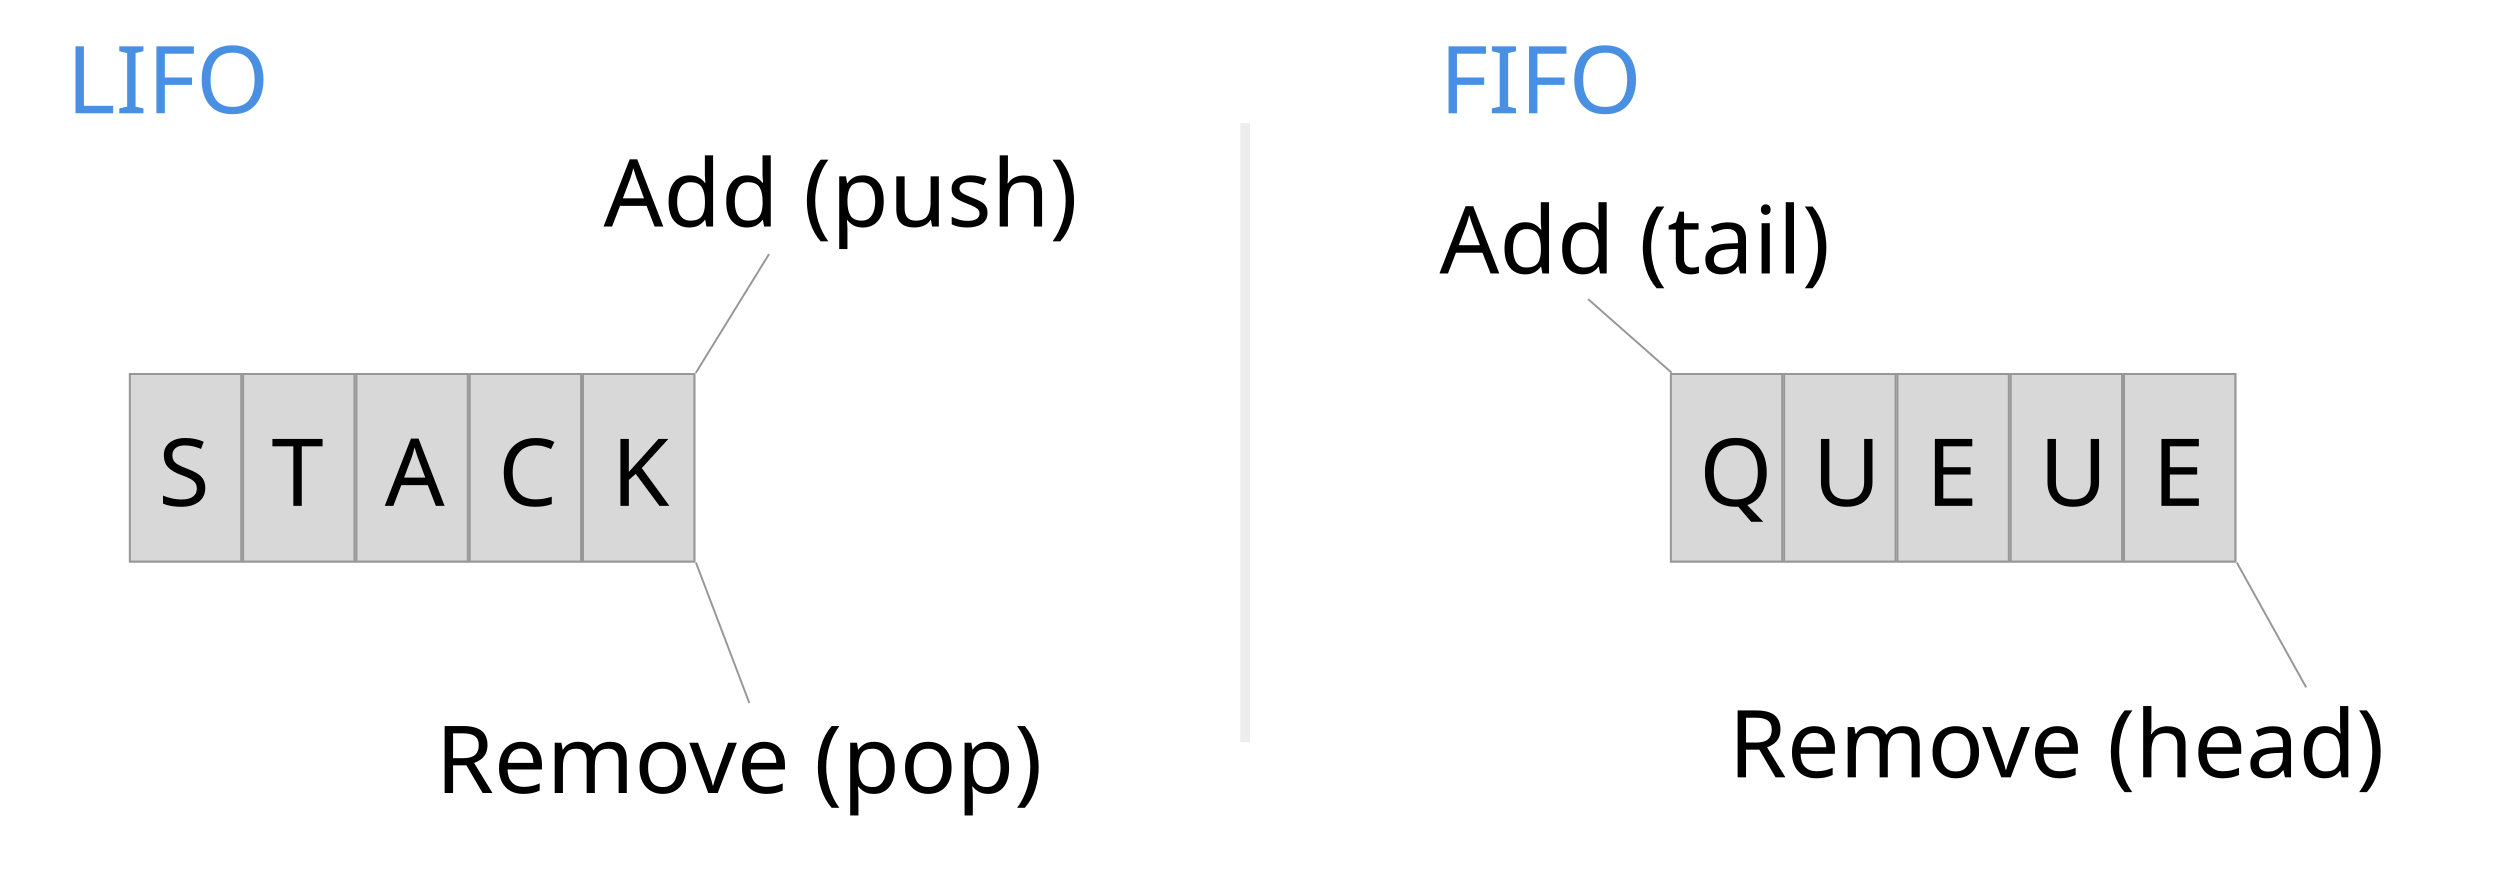
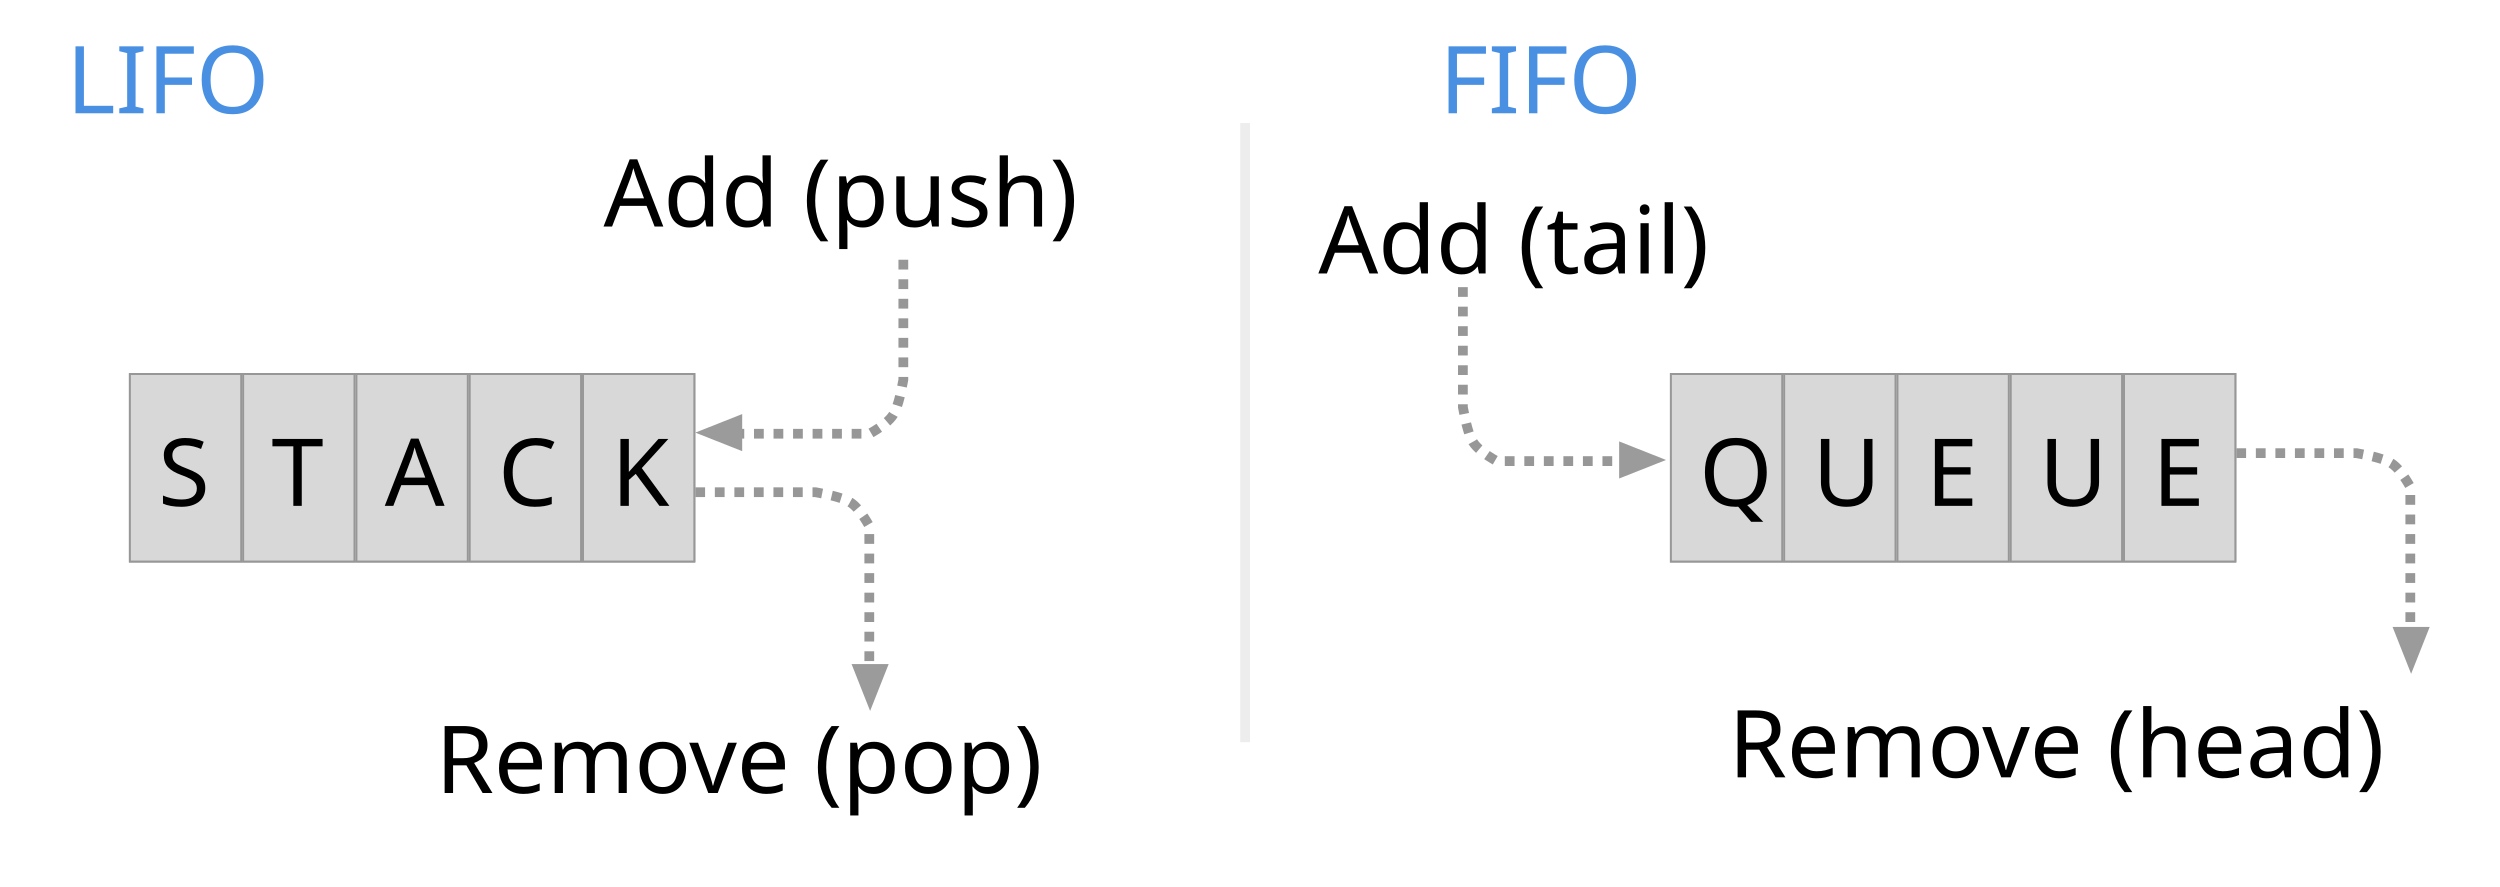
<svg xmlns="http://www.w3.org/2000/svg" width="1280px" height="454px" viewBox="0 0 1280 454" version="1.1">
  <defs />
  <g id="stacks_queues" stroke="none" stroke-width="1" fill="none" fill-rule="evenodd">
    <g id="LIFO" transform="translate(34, 12)">
      <rect id="Rectangle" stroke="#979797" fill="#D8D8D8" x="32.5" y="179.5" width="289" height="96" />
      <text id="Remove-(pop)" font-family="SFMono-Regular, SF Mono" font-size="48" font-weight="normal" fill="#000000">
        <tspan x="189" y="394">Remove (pop)</tspan>
      </text>
      <text id="Add-(push)" font-family="SFMono-Regular, SF Mono" font-size="48" font-weight="normal" fill="#000000">
        <tspan x="275" y="104">Add (push)</tspan>
      </text>
      <rect id="Rectangle-2-Copy" stroke="#979797" fill="#D8D8D8" x="32.5" y="179.5" width="57" height="96" />
      <rect id="Rectangle-2-Copy-2" stroke="#979797" fill="#D8D8D8" x="90.5" y="179.5" width="57" height="96" />
      <rect id="Rectangle-2-Copy-3" stroke="#979797" fill="#D8D8D8" x="148.5" y="179.5" width="57" height="96" />
      <rect id="Rectangle-2-Copy-4" stroke="#979797" fill="#D8D8D8" x="206.5" y="179.5" width="57" height="96" />
      <rect id="Rectangle-2-Copy-5" stroke="#979797" fill="#D8D8D8" x="264.5" y="179.5" width="57" height="96" />
      <text id="S" font-family="SFMono-Regular, SF Mono" font-size="48" font-weight="normal" fill="#000000">
        <tspan x="47" y="247">S</tspan>
      </text>
      <text id="T" font-family="SFMono-Regular, SF Mono" font-size="48" font-weight="normal" fill="#000000">
        <tspan x="105" y="247">T</tspan>
      </text>
      <text id="A" font-family="SFMono-Regular, SF Mono" font-size="48" font-weight="normal" fill="#000000">
        <tspan x="163" y="247">A</tspan>
      </text>
      <text id="C" font-family="SFMono-Regular, SF Mono" font-size="48" font-weight="normal" fill="#000000">
        <tspan x="221" y="247">C</tspan>
      </text>
      <text id="K" font-family="SFMono-Regular, SF Mono" font-size="48" font-weight="normal" fill="#000000">
        <tspan x="279" y="247">K</tspan>
      </text>
      <text font-family="SFMono-Regular, SF Mono" font-size="48" font-weight="normal" fill="#4A90E2">
        <tspan x="0" y="46">LIFO</tspan>
      </text>
-       <path d="M322.5,276.5 L349.5,347.5" id="Line-2" stroke="#979797" stroke-linecap="square" />
-       <path d="M322.5,178.5 L359.5,118.5" id="Line-3" stroke="#979797" stroke-linecap="square" />
+       <path d="M428.509,121 L428.509,182.5 C426.941,191.391 425.216,197.335 423.335,200.333 C421.454,203.33 417.411,206.578 411.206,210.076 L341,210.076" id="Line-6" stroke="#979797" stroke-width="5" stroke-dasharray="5" />
+       <path d="M410.293,239.216 L410.293,300.716 C408.725,309.607 407,315.551 405.119,318.549 C403.238,321.547 399.195,324.795 392.989,328.293 L322.784,328.293" id="Line-6-Copy" stroke="#979797" stroke-width="5" stroke-dasharray="5" transform="translate(366.5381, 283.7544) rotate(-90) translate(-366.5381, -283.7544) " />
+       <polygon id="Triangle" fill="#9B9B9B" transform="translate(334, 209.5) rotate(-90) translate(-334, -209.5) " points="334 197.5 343.5 221.5 324.5 221.5" />
+       <polygon id="Triangle-Copy" fill="#9B9B9B" transform="translate(411.5, 340) rotate(180) translate(-411.5, -340) " points="411.5 328 421 352 402 352" />
    </g>
-     <g id="FIFO" transform="translate(737, 12)">
-       <rect id="Rectangle" stroke="#979797" fill="#D8D8D8" x="118.5" y="179.5" width="289" height="96" />
+     <g id="FIFO" transform="translate(675, 12)">
+       <rect id="Rectangle" stroke="#979797" fill="#D8D8D8" x="180.5" y="179.5" width="289" height="96" />
      <text id="Remove-(head)" font-family="SFMono-Regular, SF Mono" font-size="48" font-weight="normal" fill="#000000">
-         <tspan x="148" y="386">Remove (head)</tspan>
+         <tspan x="210" y="386">Remove (head)</tspan>
      </text>
      <text id="Add-(tail)" font-family="SFMono-Regular, SF Mono" font-size="48" font-weight="normal" fill="#000000">
        <tspan x="0" y="128">Add (tail)</tspan>
      </text>
-       <rect id="Rectangle-2-Copy" stroke="#979797" fill="#D8D8D8" x="118.5" y="179.5" width="57" height="96" />
-       <rect id="Rectangle-2-Copy-2" stroke="#979797" fill="#D8D8D8" x="176.5" y="179.5" width="57" height="96" />
-       <rect id="Rectangle-2-Copy-3" stroke="#979797" fill="#D8D8D8" x="234.5" y="179.5" width="57" height="96" />
-       <rect id="Rectangle-2-Copy-4" stroke="#979797" fill="#D8D8D8" x="292.5" y="179.5" width="57" height="96" />
-       <rect id="Rectangle-2-Copy-5" stroke="#979797" fill="#D8D8D8" x="350.5" y="179.5" width="57" height="96" />
+       <rect id="Rectangle-2-Copy" stroke="#979797" fill="#D8D8D8" x="180.5" y="179.5" width="57" height="96" />
+       <rect id="Rectangle-2-Copy-2" stroke="#979797" fill="#D8D8D8" x="238.5" y="179.5" width="57" height="96" />
+       <rect id="Rectangle-2-Copy-3" stroke="#979797" fill="#D8D8D8" x="296.5" y="179.5" width="57" height="96" />
+       <rect id="Rectangle-2-Copy-4" stroke="#979797" fill="#D8D8D8" x="354.5" y="179.5" width="57" height="96" />
+       <rect id="Rectangle-2-Copy-5" stroke="#979797" fill="#D8D8D8" x="412.5" y="179.5" width="57" height="96" />
      <text id="Q" font-family="SFMono-Regular, SF Mono" font-size="48" font-weight="normal" fill="#000000">
-         <tspan x="133" y="247">Q</tspan>
+         <tspan x="195" y="247">Q</tspan>
      </text>
      <text id="U" font-family="SFMono-Regular, SF Mono" font-size="48" font-weight="normal" fill="#000000">
-         <tspan x="191" y="247">U</tspan>
+         <tspan x="253" y="247">U</tspan>
      </text>
      <text id="E" font-family="SFMono-Regular, SF Mono" font-size="48" font-weight="normal" fill="#000000">
-         <tspan x="249" y="247">E</tspan>
+         <tspan x="311" y="247">E</tspan>
      </text>
      <text id="U" font-family="SFMono-Regular, SF Mono" font-size="48" font-weight="normal" fill="#000000">
-         <tspan x="307" y="247">U</tspan>
+         <tspan x="369" y="247">U</tspan>
      </text>
      <text id="E" font-family="SFMono-Regular, SF Mono" font-size="48" font-weight="normal" fill="#000000">
-         <tspan x="365" y="247">E</tspan>
+         <tspan x="427" y="247">E</tspan>
      </text>
      <text font-family="SFMono-Regular, SF Mono" font-size="48" font-weight="normal" fill="#4A90E2">
-         <tspan x="0" y="46">FIFO</tspan>
+         <tspan x="62" y="46">FIFO</tspan>
      </text>
-       <path d="M118.5,178.5 L76.5,141.5" id="Line" stroke="#979797" stroke-linecap="square" />
-       <path d="M408.5,276.5 L443.5,339.5" id="Line-4" stroke="#979797" stroke-linecap="square" />
+       <path d="M161.509,135 L161.509,196.5 C159.941,205.391 158.216,211.335 156.335,214.333 C154.454,217.33 150.411,220.578 144.206,224.076 L74,224.076" id="Line-6-Copy-3" stroke="#979797" stroke-width="5" stroke-dasharray="5" transform="translate(117.7544, 179.5381) scale(-1, 1) translate(-117.7544, -179.5381) " />
+       <path d="M558.293,219.216 L558.293,280.716 C556.725,289.607 555,295.551 553.119,298.549 C551.238,301.547 547.195,304.795 540.989,308.293 L470.784,308.293" id="Line-6-Copy-2" stroke="#979797" stroke-width="5" stroke-dasharray="5" transform="translate(514.5381, 263.7544) rotate(-90) translate(-514.5381, -263.7544) " />
+       <polygon id="Triangle-Copy-3" fill="#9B9B9B" transform="translate(166, 223.5) scale(-1, 1) rotate(-90) translate(-166, -223.5) " points="166 211.5 175.5 235.5 156.5 235.5" />
+       <polygon id="Triangle-Copy-2" fill="#9B9B9B" transform="translate(559.5, 321) rotate(180) translate(-559.5, -321) " points="559.5 309 569 333 550 333" />
    </g>
    <path d="M637.5,65.5 L637.5,377.5" id="Line-5" stroke="#EDEDED" stroke-width="5" stroke-linecap="square" />
  </g>
</svg>
